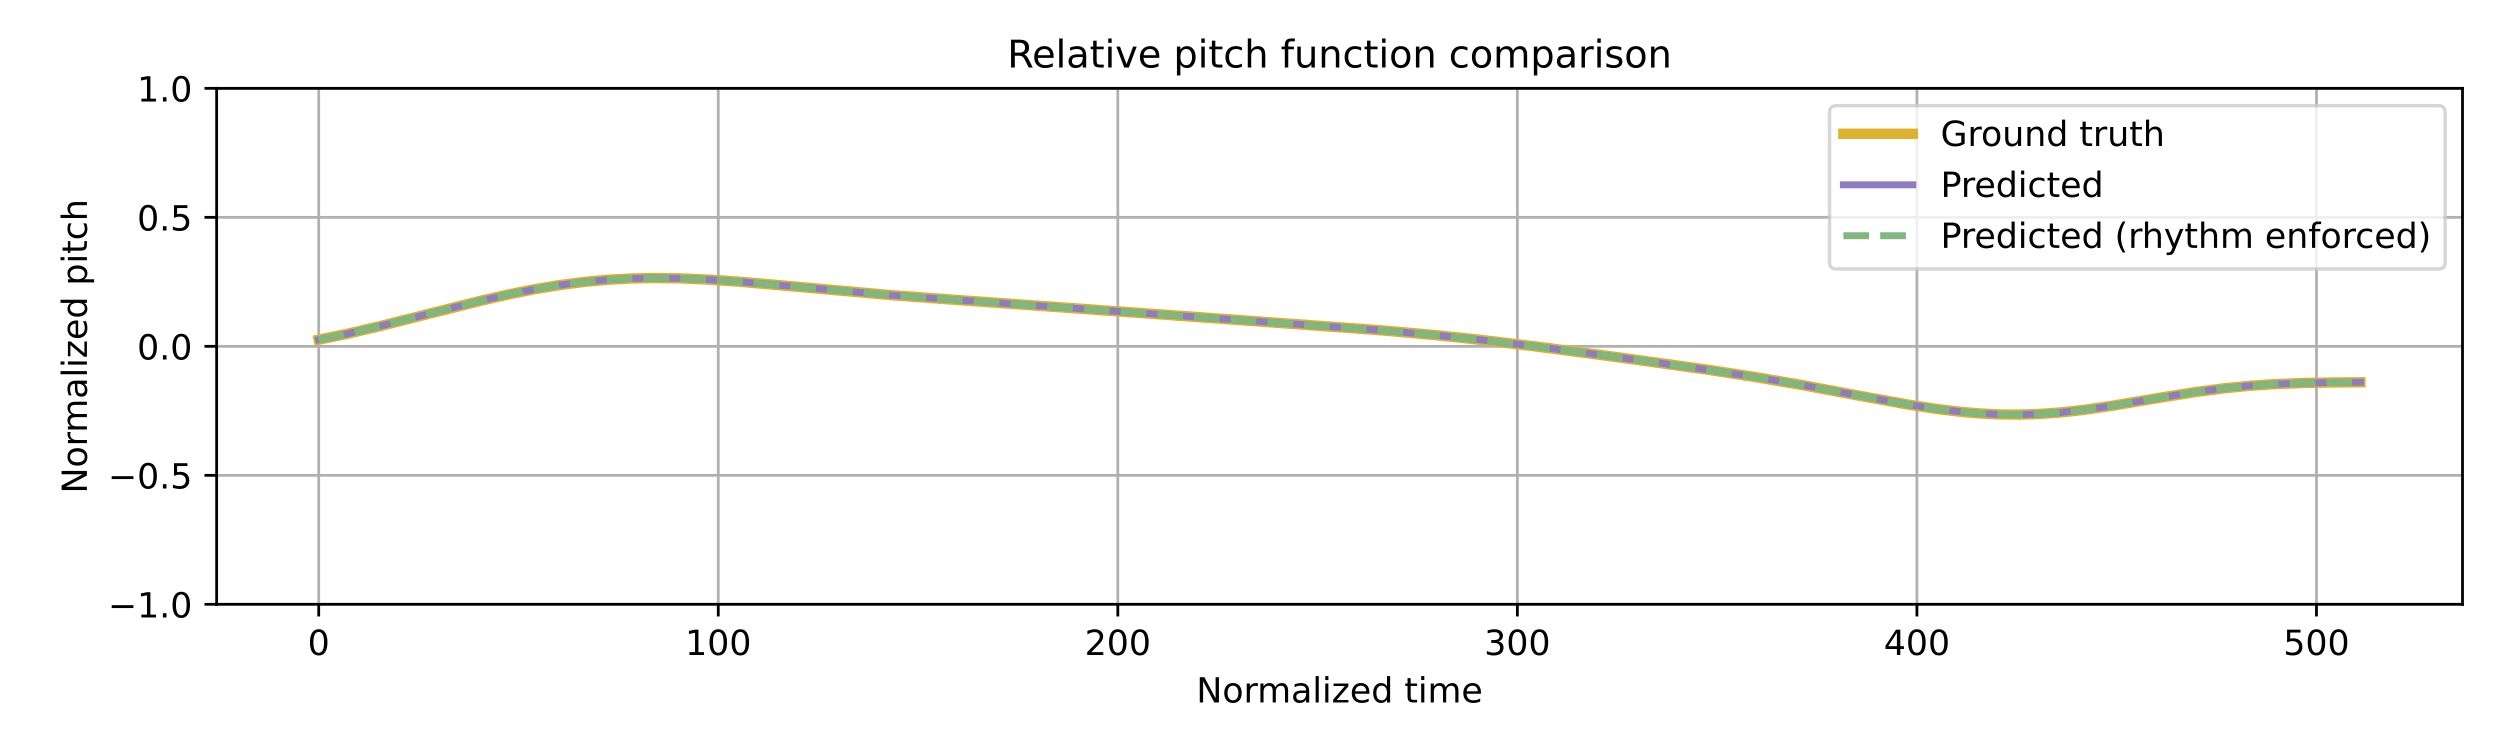
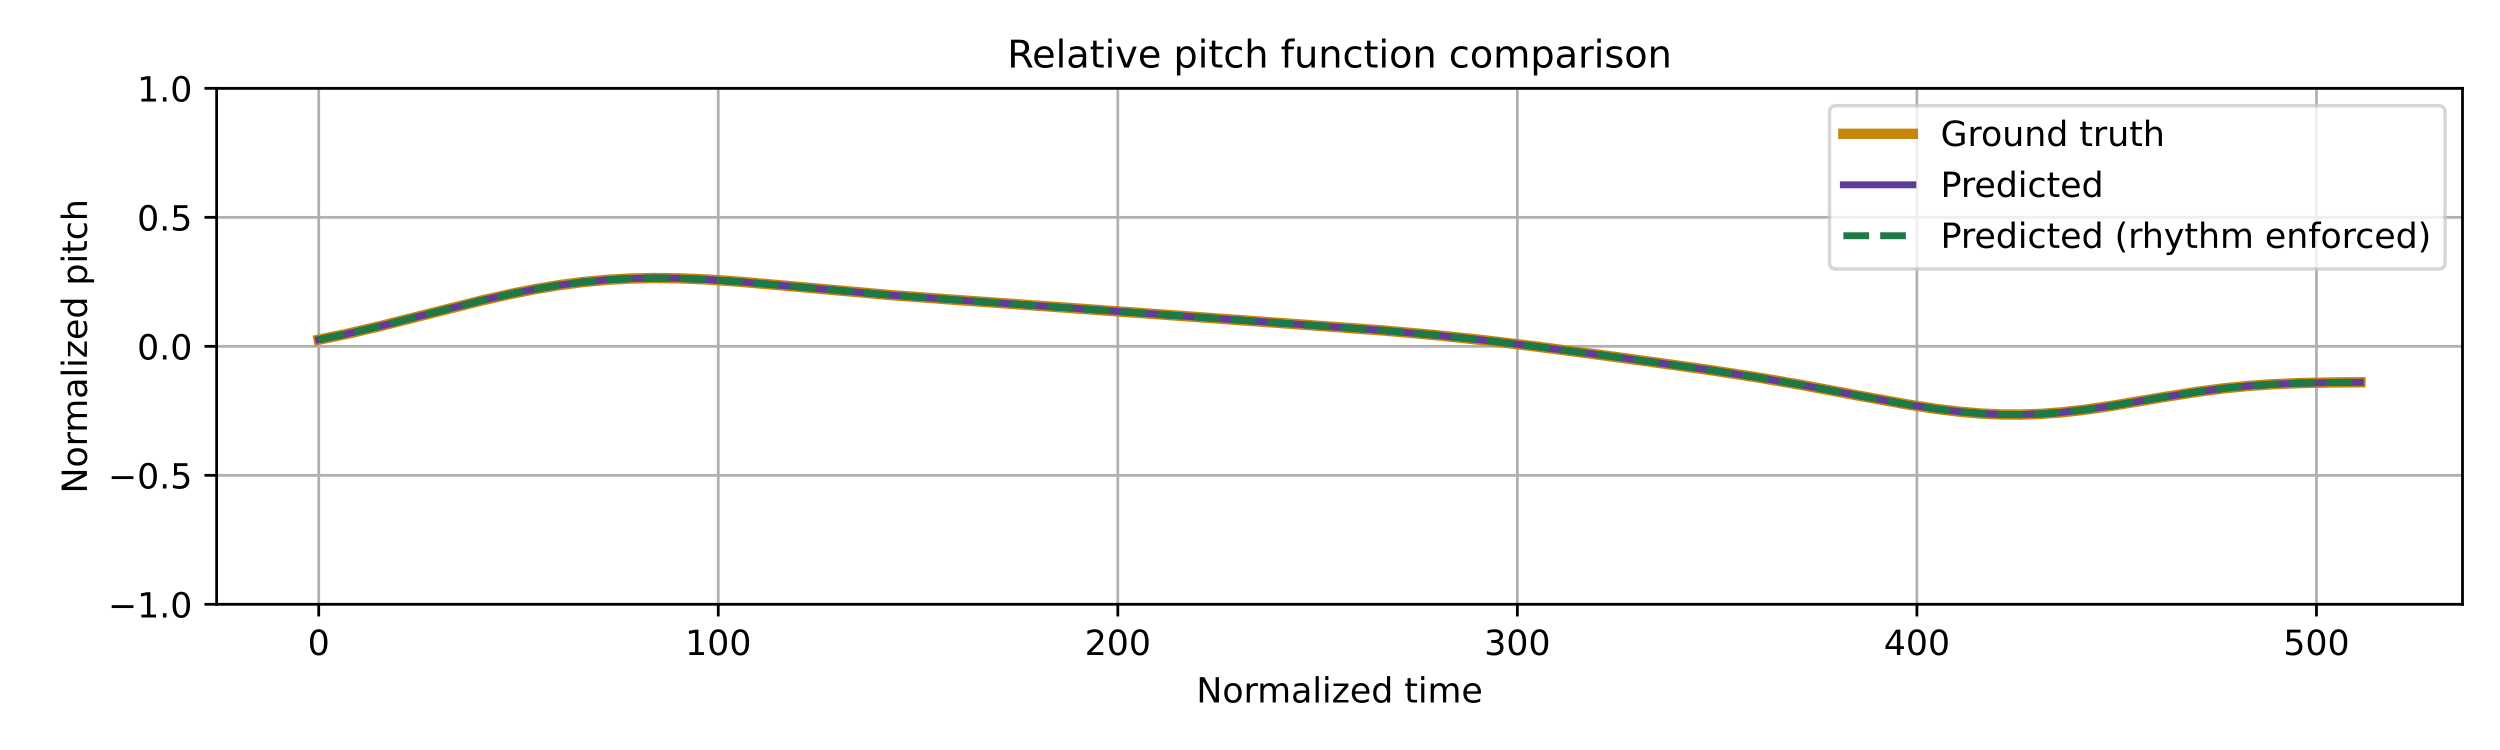
<svg xmlns="http://www.w3.org/2000/svg" xmlns:xlink="http://www.w3.org/1999/xlink" width="720pt" height="216pt" viewBox="0 0 720 216" version="1.1">
  <defs>
    <style type="text/css">*{stroke-linejoin: round; stroke-linecap: butt}</style>
  </defs>
  <g id="figure_1">
    <g id="patch_1">
      <path d="M 0 216  L 720 216  L 720 0  L 0 0  z " style="fill: #ffffff" />
    </g>
    <g id="axes_1">
      <g id="patch_2">
        <path d="M 62.39 174.04  L 709.2 174.04  L 709.2 25.44  L 62.39 25.44  z " style="fill: #ffffff" />
      </g>
      <g id="matplotlib.axis_1">
        <g id="xtick_1">
          <g id="line2d_1">
-             <path d="M 91.79 174.04  L 91.79 25.44  " clip-path="url(#p0222e27574)" style="fill: none; stroke: #b0b0b0; stroke-width: 0.8; stroke-linecap: square" />
+             <path d="M 91.79 174.04  L 91.79 25.44  " clip-path="url(#peffc14ffa4)" style="fill: none; stroke: #b0b0b0; stroke-width: 0.8; stroke-linecap: square" />
          </g>
          <g id="line2d_2">
            <defs>
-               <path id="m6ec5f2008c" d="M 0 0  L 0 3.5  " style="stroke: #000000; stroke-width: 0.8" />
-             </defs>
-             <g>
-               <use xlink:href="#m6ec5f2008c" x="91.79" y="174.04" style="stroke: #000000; stroke-width: 0.8" />
+               <path id="mcbec5dec8a" d="M 0 0  L 0 3.5  " style="stroke: #000000; stroke-width: 0.8" />
+             </defs>
+             <g>
+               <use xlink:href="#mcbec5dec8a" x="91.79" y="174.04" style="stroke: #000000; stroke-width: 0.8" />
            </g>
          </g>
          <g id="text_1">
            <g transform="translate(88.60921 188.6384) scale(0.1 -0.1)">
              <defs>
                <path id="DejaVuSans-30" d="M 2034 4250  Q 1547 4250 1301 3770  Q 1056 3291 1056 2328  Q 1056 1369 1301 889  Q 1547 409 2034 409  Q 2525 409 2770 889  Q 3016 1369 3016 2328  Q 3016 3291 2770 3770  Q 2525 4250 2034 4250  z M 2034 4750  Q 2819 4750 3233 4129  Q 3647 3509 3647 2328  Q 3647 1150 3233 529  Q 2819 -91 2034 -91  Q 1250 -91 836 529  Q 422 1150 422 2328  Q 422 3509 836 4129  Q 1250 4750 2034 4750  z " transform="scale(0.015625)" />
              </defs>
              <use xlink:href="#DejaVuSans-30" />
            </g>
          </g>
        </g>
        <g id="xtick_2">
          <g id="line2d_3">
-             <path d="M 206.861 174.04  L 206.861 25.44  " clip-path="url(#p0222e27574)" style="fill: none; stroke: #b0b0b0; stroke-width: 0.8; stroke-linecap: square" />
+             <path d="M 206.861 174.04  L 206.861 25.44  " clip-path="url(#peffc14ffa4)" style="fill: none; stroke: #b0b0b0; stroke-width: 0.8; stroke-linecap: square" />
          </g>
          <g id="line2d_4">
            <g>
-               <use xlink:href="#m6ec5f2008c" x="206.861" y="174.04" style="stroke: #000000; stroke-width: 0.8" />
+               <use xlink:href="#mcbec5dec8a" x="206.861" y="174.04" style="stroke: #000000; stroke-width: 0.8" />
            </g>
          </g>
          <g id="text_2">
            <g transform="translate(197.317 188.6384) scale(0.1 -0.1)">
              <defs>
                <path id="DejaVuSans-31" d="M 794 531  L 1825 531  L 1825 4091  L 703 3866  L 703 4441  L 1819 4666  L 2450 4666  L 2450 531  L 3481 531  L 3481 0  L 794 0  L 794 531  z " transform="scale(0.015625)" />
              </defs>
              <use xlink:href="#DejaVuSans-31" />
              <use xlink:href="#DejaVuSans-30" transform="translate(63.62305 0)" />
              <use xlink:href="#DejaVuSans-30" transform="translate(127.2461 0)" />
            </g>
          </g>
        </g>
        <g id="xtick_3">
          <g id="line2d_5">
-             <path d="M 321.931 174.04  L 321.931 25.44  " clip-path="url(#p0222e27574)" style="fill: none; stroke: #b0b0b0; stroke-width: 0.8; stroke-linecap: square" />
+             <path d="M 321.931 174.04  L 321.931 25.44  " clip-path="url(#peffc14ffa4)" style="fill: none; stroke: #b0b0b0; stroke-width: 0.8; stroke-linecap: square" />
          </g>
          <g id="line2d_6">
            <g>
-               <use xlink:href="#m6ec5f2008c" x="321.931" y="174.04" style="stroke: #000000; stroke-width: 0.8" />
+               <use xlink:href="#mcbec5dec8a" x="321.931" y="174.04" style="stroke: #000000; stroke-width: 0.8" />
            </g>
          </g>
          <g id="text_3">
            <g transform="translate(312.3872 188.6384) scale(0.1 -0.1)">
              <defs>
                <path id="DejaVuSans-32" d="M 1228 531  L 3431 531  L 3431 0  L 469 0  L 469 531  Q 828 903 1448 1529  Q 2069 2156 2228 2338  Q 2531 2678 2651 2914  Q 2772 3150 2772 3378  Q 2772 3750 2511 3984  Q 2250 4219 1831 4219  Q 1534 4219 1204 4116  Q 875 4013 500 3803  L 500 4441  Q 881 4594 1212 4672  Q 1544 4750 1819 4750  Q 2544 4750 2975 4387  Q 3406 4025 3406 3419  Q 3406 3131 3298 2873  Q 3191 2616 2906 2266  Q 2828 2175 2409 1742  Q 1991 1309 1228 531  z " transform="scale(0.015625)" />
              </defs>
              <use xlink:href="#DejaVuSans-32" />
              <use xlink:href="#DejaVuSans-30" transform="translate(63.62305 0)" />
              <use xlink:href="#DejaVuSans-30" transform="translate(127.2461 0)" />
            </g>
          </g>
        </g>
        <g id="xtick_4">
          <g id="line2d_7">
-             <path d="M 437.001 174.04  L 437.001 25.44  " clip-path="url(#p0222e27574)" style="fill: none; stroke: #b0b0b0; stroke-width: 0.8; stroke-linecap: square" />
+             <path d="M 437.001 174.04  L 437.001 25.44  " clip-path="url(#peffc14ffa4)" style="fill: none; stroke: #b0b0b0; stroke-width: 0.8; stroke-linecap: square" />
          </g>
          <g id="line2d_8">
            <g>
-               <use xlink:href="#m6ec5f2008c" x="437.001" y="174.04" style="stroke: #000000; stroke-width: 0.8" />
+               <use xlink:href="#mcbec5dec8a" x="437.001" y="174.04" style="stroke: #000000; stroke-width: 0.8" />
            </g>
          </g>
          <g id="text_4">
            <g transform="translate(427.4575 188.6384) scale(0.1 -0.1)">
              <defs>
                <path id="DejaVuSans-33" d="M 2597 2516  Q 3050 2419 3304 2112  Q 3559 1806 3559 1356  Q 3559 666 3084 287  Q 2609 -91 1734 -91  Q 1441 -91 1130 -33  Q 819 25 488 141  L 488 750  Q 750 597 1062 519  Q 1375 441 1716 441  Q 2309 441 2620 675  Q 2931 909 2931 1356  Q 2931 1769 2642 2001  Q 2353 2234 1838 2234  L 1294 2234  L 1294 2753  L 1863 2753  Q 2328 2753 2575 2939  Q 2822 3125 2822 3475  Q 2822 3834 2567 4026  Q 2313 4219 1838 4219  Q 1578 4219 1281 4162  Q 984 4106 628 3988  L 628 4550  Q 988 4650 1302 4700  Q 1616 4750 1894 4750  Q 2613 4750 3031 4423  Q 3450 4097 3450 3541  Q 3450 3153 3228 2886  Q 3006 2619 2597 2516  z " transform="scale(0.015625)" />
              </defs>
              <use xlink:href="#DejaVuSans-33" />
              <use xlink:href="#DejaVuSans-30" transform="translate(63.62305 0)" />
              <use xlink:href="#DejaVuSans-30" transform="translate(127.2461 0)" />
            </g>
          </g>
        </g>
        <g id="xtick_5">
          <g id="line2d_9">
-             <path d="M 552.072 174.04  L 552.072 25.44  " clip-path="url(#p0222e27574)" style="fill: none; stroke: #b0b0b0; stroke-width: 0.8; stroke-linecap: square" />
+             <path d="M 552.072 174.04  L 552.072 25.44  " clip-path="url(#peffc14ffa4)" style="fill: none; stroke: #b0b0b0; stroke-width: 0.8; stroke-linecap: square" />
          </g>
          <g id="line2d_10">
            <g>
-               <use xlink:href="#m6ec5f2008c" x="552.072" y="174.04" style="stroke: #000000; stroke-width: 0.8" />
+               <use xlink:href="#mcbec5dec8a" x="552.072" y="174.04" style="stroke: #000000; stroke-width: 0.8" />
            </g>
          </g>
          <g id="text_5">
            <g transform="translate(542.5278 188.6384) scale(0.1 -0.1)">
              <defs>
                <path id="DejaVuSans-34" d="M 2419 4116  L 825 1625  L 2419 1625  L 2419 4116  z M 2253 4666  L 3047 4666  L 3047 1625  L 3713 1625  L 3713 1100  L 3047 1100  L 3047 0  L 2419 0  L 2419 1100  L 313 1100  L 313 1709  L 2253 4666  z " transform="scale(0.015625)" />
              </defs>
              <use xlink:href="#DejaVuSans-34" />
              <use xlink:href="#DejaVuSans-30" transform="translate(63.62305 0)" />
              <use xlink:href="#DejaVuSans-30" transform="translate(127.2461 0)" />
            </g>
          </g>
        </g>
        <g id="xtick_6">
          <g id="line2d_11">
-             <path d="M 667.142 174.04  L 667.142 25.44  " clip-path="url(#p0222e27574)" style="fill: none; stroke: #b0b0b0; stroke-width: 0.8; stroke-linecap: square" />
+             <path d="M 667.142 174.04  L 667.142 25.44  " clip-path="url(#peffc14ffa4)" style="fill: none; stroke: #b0b0b0; stroke-width: 0.8; stroke-linecap: square" />
          </g>
          <g id="line2d_12">
            <g>
-               <use xlink:href="#m6ec5f2008c" x="667.142" y="174.04" style="stroke: #000000; stroke-width: 0.8" />
+               <use xlink:href="#mcbec5dec8a" x="667.142" y="174.04" style="stroke: #000000; stroke-width: 0.8" />
            </g>
          </g>
          <g id="text_6">
            <g transform="translate(657.5981 188.6384) scale(0.1 -0.1)">
              <defs>
                <path id="DejaVuSans-35" d="M 691 4666  L 3169 4666  L 3169 4134  L 1269 4134  L 1269 2991  Q 1406 3038 1543 3061  Q 1681 3084 1819 3084  Q 2600 3084 3056 2656  Q 3513 2228 3513 1497  Q 3513 744 3044 326  Q 2575 -91 1722 -91  Q 1428 -91 1123 -41  Q 819 9 494 109  L 494 744  Q 775 591 1075 516  Q 1375 441 1709 441  Q 2250 441 2565 725  Q 2881 1009 2881 1497  Q 2881 1984 2565 2268  Q 2250 2553 1709 2553  Q 1456 2553 1204 2497  Q 953 2441 691 2322  L 691 4666  z " transform="scale(0.015625)" />
              </defs>
              <use xlink:href="#DejaVuSans-35" />
              <use xlink:href="#DejaVuSans-30" transform="translate(63.62305 0)" />
              <use xlink:href="#DejaVuSans-30" transform="translate(127.2461 0)" />
            </g>
          </g>
        </g>
        <g id="text_7">
          <g transform="translate(344.5544 202.3166) scale(0.1 -0.1)">
            <defs>
              <path id="DejaVuSans-4e" d="M 628 4666  L 1478 4666  L 3547 763  L 3547 4666  L 4159 4666  L 4159 0  L 3309 0  L 1241 3903  L 1241 0  L 628 0  L 628 4666  z " transform="scale(0.015625)" />
              <path id="DejaVuSans-6f" d="M 1959 3097  Q 1497 3097 1228 2736  Q 959 2375 959 1747  Q 959 1119 1226 758  Q 1494 397 1959 397  Q 2419 397 2687 759  Q 2956 1122 2956 1747  Q 2956 2369 2687 2733  Q 2419 3097 1959 3097  z M 1959 3584  Q 2709 3584 3137 3096  Q 3566 2609 3566 1747  Q 3566 888 3137 398  Q 2709 -91 1959 -91  Q 1206 -91 779 398  Q 353 888 353 1747  Q 353 2609 779 3096  Q 1206 3584 1959 3584  z " transform="scale(0.015625)" />
              <path id="DejaVuSans-72" d="M 2631 2963  Q 2534 3019 2420 3045  Q 2306 3072 2169 3072  Q 1681 3072 1420 2755  Q 1159 2438 1159 1844  L 1159 0  L 581 0  L 581 3500  L 1159 3500  L 1159 2956  Q 1341 3275 1631 3429  Q 1922 3584 2338 3584  Q 2397 3584 2469 3576  Q 2541 3569 2628 3553  L 2631 2963  z " transform="scale(0.015625)" />
              <path id="DejaVuSans-6d" d="M 3328 2828  Q 3544 3216 3844 3400  Q 4144 3584 4550 3584  Q 5097 3584 5394 3201  Q 5691 2819 5691 2113  L 5691 0  L 5113 0  L 5113 2094  Q 5113 2597 4934 2840  Q 4756 3084 4391 3084  Q 3944 3084 3684 2787  Q 3425 2491 3425 1978  L 3425 0  L 2847 0  L 2847 2094  Q 2847 2600 2669 2842  Q 2491 3084 2119 3084  Q 1678 3084 1418 2786  Q 1159 2488 1159 1978  L 1159 0  L 581 0  L 581 3500  L 1159 3500  L 1159 2956  Q 1356 3278 1631 3431  Q 1906 3584 2284 3584  Q 2666 3584 2933 3390  Q 3200 3197 3328 2828  z " transform="scale(0.015625)" />
              <path id="DejaVuSans-61" d="M 2194 1759  Q 1497 1759 1228 1600  Q 959 1441 959 1056  Q 959 750 1161 570  Q 1363 391 1709 391  Q 2188 391 2477 730  Q 2766 1069 2766 1631  L 2766 1759  L 2194 1759  z M 3341 1997  L 3341 0  L 2766 0  L 2766 531  Q 2569 213 2275 61  Q 1981 -91 1556 -91  Q 1019 -91 701 211  Q 384 513 384 1019  Q 384 1609 779 1909  Q 1175 2209 1959 2209  L 2766 2209  L 2766 2266  Q 2766 2663 2505 2880  Q 2244 3097 1772 3097  Q 1472 3097 1187 3025  Q 903 2953 641 2809  L 641 3341  Q 956 3463 1253 3523  Q 1550 3584 1831 3584  Q 2591 3584 2966 3190  Q 3341 2797 3341 1997  z " transform="scale(0.015625)" />
              <path id="DejaVuSans-6c" d="M 603 4863  L 1178 4863  L 1178 0  L 603 0  L 603 4863  z " transform="scale(0.015625)" />
              <path id="DejaVuSans-69" d="M 603 3500  L 1178 3500  L 1178 0  L 603 0  L 603 3500  z M 603 4863  L 1178 4863  L 1178 4134  L 603 4134  L 603 4863  z " transform="scale(0.015625)" />
              <path id="DejaVuSans-7a" d="M 353 3500  L 3084 3500  L 3084 2975  L 922 459  L 3084 459  L 3084 0  L 275 0  L 275 525  L 2438 3041  L 353 3041  L 353 3500  z " transform="scale(0.015625)" />
              <path id="DejaVuSans-65" d="M 3597 1894  L 3597 1613  L 953 1613  Q 991 1019 1311 708  Q 1631 397 2203 397  Q 2534 397 2845 478  Q 3156 559 3463 722  L 3463 178  Q 3153 47 2828 -22  Q 2503 -91 2169 -91  Q 1331 -91 842 396  Q 353 884 353 1716  Q 353 2575 817 3079  Q 1281 3584 2069 3584  Q 2775 3584 3186 3129  Q 3597 2675 3597 1894  z M 3022 2063  Q 3016 2534 2758 2815  Q 2500 3097 2075 3097  Q 1594 3097 1305 2825  Q 1016 2553 972 2059  L 3022 2063  z " transform="scale(0.015625)" />
              <path id="DejaVuSans-64" d="M 2906 2969  L 2906 4863  L 3481 4863  L 3481 0  L 2906 0  L 2906 525  Q 2725 213 2448 61  Q 2172 -91 1784 -91  Q 1150 -91 751 415  Q 353 922 353 1747  Q 353 2572 751 3078  Q 1150 3584 1784 3584  Q 2172 3584 2448 3432  Q 2725 3281 2906 2969  z M 947 1747  Q 947 1113 1208 752  Q 1469 391 1925 391  Q 2381 391 2643 752  Q 2906 1113 2906 1747  Q 2906 2381 2643 2742  Q 2381 3103 1925 3103  Q 1469 3103 1208 2742  Q 947 2381 947 1747  z " transform="scale(0.015625)" />
              <path id="DejaVuSans-20" transform="scale(0.015625)" />
              <path id="DejaVuSans-74" d="M 1172 4494  L 1172 3500  L 2356 3500  L 2356 3053  L 1172 3053  L 1172 1153  Q 1172 725 1289 603  Q 1406 481 1766 481  L 2356 481  L 2356 0  L 1766 0  Q 1100 0 847 248  Q 594 497 594 1153  L 594 3053  L 172 3053  L 172 3500  L 594 3500  L 594 4494  L 1172 4494  z " transform="scale(0.015625)" />
            </defs>
            <use xlink:href="#DejaVuSans-4e" />
            <use xlink:href="#DejaVuSans-6f" transform="translate(74.80469 0)" />
            <use xlink:href="#DejaVuSans-72" transform="translate(135.9863 0)" />
            <use xlink:href="#DejaVuSans-6d" transform="translate(175.3496 0)" />
            <use xlink:href="#DejaVuSans-61" transform="translate(272.7617 0)" />
            <use xlink:href="#DejaVuSans-6c" transform="translate(334.041 0)" />
            <use xlink:href="#DejaVuSans-69" transform="translate(361.8242 0)" />
            <use xlink:href="#DejaVuSans-7a" transform="translate(389.6074 0)" />
            <use xlink:href="#DejaVuSans-65" transform="translate(442.0977 0)" />
            <use xlink:href="#DejaVuSans-64" transform="translate(503.6211 0)" />
            <use xlink:href="#DejaVuSans-20" transform="translate(567.0977 0)" />
            <use xlink:href="#DejaVuSans-74" transform="translate(598.8848 0)" />
            <use xlink:href="#DejaVuSans-69" transform="translate(638.0938 0)" />
            <use xlink:href="#DejaVuSans-6d" transform="translate(665.877 0)" />
            <use xlink:href="#DejaVuSans-65" transform="translate(763.2891 0)" />
          </g>
        </g>
      </g>
      <g id="matplotlib.axis_2">
        <g id="ytick_1">
          <g id="line2d_13">
-             <path d="M 62.39 174.04  L 709.2 174.04  " clip-path="url(#p0222e27574)" style="fill: none; stroke: #b0b0b0; stroke-width: 0.8; stroke-linecap: square" />
+             <path d="M 62.39 174.04  L 709.2 174.04  " clip-path="url(#peffc14ffa4)" style="fill: none; stroke: #b0b0b0; stroke-width: 0.8; stroke-linecap: square" />
          </g>
          <g id="line2d_14">
            <defs>
-               <path id="mf41c1e2582" d="M 0 0  L -3.5 0  " style="stroke: #000000; stroke-width: 0.8" />
-             </defs>
-             <g>
-               <use xlink:href="#mf41c1e2582" x="62.39" y="174.04" style="stroke: #000000; stroke-width: 0.8" />
+               <path id="m877d563dc5" d="M 0 0  L -3.5 0  " style="stroke: #000000; stroke-width: 0.8" />
+             </defs>
+             <g>
+               <use xlink:href="#m877d563dc5" x="62.39" y="174.04" style="stroke: #000000; stroke-width: 0.8" />
            </g>
          </g>
          <g id="text_8">
            <g transform="translate(31.10719 177.8392) scale(0.1 -0.1)">
              <defs>
                <path id="DejaVuSans-2212" d="M 678 2272  L 4684 2272  L 4684 1741  L 678 1741  L 678 2272  z " transform="scale(0.015625)" />
                <path id="DejaVuSans-2e" d="M 684 794  L 1344 794  L 1344 0  L 684 0  L 684 794  z " transform="scale(0.015625)" />
              </defs>
              <use xlink:href="#DejaVuSans-2212" />
              <use xlink:href="#DejaVuSans-31" transform="translate(83.78906 0)" />
              <use xlink:href="#DejaVuSans-2e" transform="translate(147.4121 0)" />
              <use xlink:href="#DejaVuSans-30" transform="translate(179.1992 0)" />
            </g>
          </g>
        </g>
        <g id="ytick_2">
          <g id="line2d_15">
-             <path d="M 62.39 136.89  L 709.2 136.89  " clip-path="url(#p0222e27574)" style="fill: none; stroke: #b0b0b0; stroke-width: 0.8; stroke-linecap: square" />
+             <path d="M 62.39 136.89  L 709.2 136.89  " clip-path="url(#peffc14ffa4)" style="fill: none; stroke: #b0b0b0; stroke-width: 0.8; stroke-linecap: square" />
          </g>
          <g id="line2d_16">
            <g>
-               <use xlink:href="#mf41c1e2582" x="62.39" y="136.89" style="stroke: #000000; stroke-width: 0.8" />
+               <use xlink:href="#m877d563dc5" x="62.39" y="136.89" style="stroke: #000000; stroke-width: 0.8" />
            </g>
          </g>
          <g id="text_9">
            <g transform="translate(31.10719 140.6892) scale(0.1 -0.1)">
              <use xlink:href="#DejaVuSans-2212" />
              <use xlink:href="#DejaVuSans-30" transform="translate(83.78906 0)" />
              <use xlink:href="#DejaVuSans-2e" transform="translate(147.4121 0)" />
              <use xlink:href="#DejaVuSans-35" transform="translate(179.1992 0)" />
            </g>
          </g>
        </g>
        <g id="ytick_3">
          <g id="line2d_17">
-             <path d="M 62.39 99.74  L 709.2 99.74  " clip-path="url(#p0222e27574)" style="fill: none; stroke: #b0b0b0; stroke-width: 0.8; stroke-linecap: square" />
+             <path d="M 62.39 99.74  L 709.2 99.74  " clip-path="url(#peffc14ffa4)" style="fill: none; stroke: #b0b0b0; stroke-width: 0.8; stroke-linecap: square" />
          </g>
          <g id="line2d_18">
            <g>
-               <use xlink:href="#mf41c1e2582" x="62.39" y="99.74" style="stroke: #000000; stroke-width: 0.8" />
+               <use xlink:href="#m877d563dc5" x="62.39" y="99.74" style="stroke: #000000; stroke-width: 0.8" />
            </g>
          </g>
          <g id="text_10">
            <g transform="translate(39.48687 103.5392) scale(0.1 -0.1)">
              <use xlink:href="#DejaVuSans-30" />
              <use xlink:href="#DejaVuSans-2e" transform="translate(63.62305 0)" />
              <use xlink:href="#DejaVuSans-30" transform="translate(95.41016 0)" />
            </g>
          </g>
        </g>
        <g id="ytick_4">
          <g id="line2d_19">
-             <path d="M 62.39 62.59  L 709.2 62.59  " clip-path="url(#p0222e27574)" style="fill: none; stroke: #b0b0b0; stroke-width: 0.8; stroke-linecap: square" />
+             <path d="M 62.39 62.59  L 709.2 62.59  " clip-path="url(#peffc14ffa4)" style="fill: none; stroke: #b0b0b0; stroke-width: 0.8; stroke-linecap: square" />
          </g>
          <g id="line2d_20">
            <g>
-               <use xlink:href="#mf41c1e2582" x="62.39" y="62.59" style="stroke: #000000; stroke-width: 0.8" />
+               <use xlink:href="#m877d563dc5" x="62.39" y="62.59" style="stroke: #000000; stroke-width: 0.8" />
            </g>
          </g>
          <g id="text_11">
            <g transform="translate(39.48687 66.38922) scale(0.1 -0.1)">
              <use xlink:href="#DejaVuSans-30" />
              <use xlink:href="#DejaVuSans-2e" transform="translate(63.62305 0)" />
              <use xlink:href="#DejaVuSans-35" transform="translate(95.41016 0)" />
            </g>
          </g>
        </g>
        <g id="ytick_5">
          <g id="line2d_21">
-             <path d="M 62.39 25.44  L 709.2 25.44  " clip-path="url(#p0222e27574)" style="fill: none; stroke: #b0b0b0; stroke-width: 0.8; stroke-linecap: square" />
+             <path d="M 62.39 25.44  L 709.2 25.44  " clip-path="url(#peffc14ffa4)" style="fill: none; stroke: #b0b0b0; stroke-width: 0.8; stroke-linecap: square" />
          </g>
          <g id="line2d_22">
            <g>
-               <use xlink:href="#mf41c1e2582" x="62.39" y="25.44" style="stroke: #000000; stroke-width: 0.8" />
+               <use xlink:href="#m877d563dc5" x="62.39" y="25.44" style="stroke: #000000; stroke-width: 0.8" />
            </g>
          </g>
          <g id="text_12">
            <g transform="translate(39.48687 29.23922) scale(0.1 -0.1)">
              <use xlink:href="#DejaVuSans-31" />
              <use xlink:href="#DejaVuSans-2e" transform="translate(63.62305 0)" />
              <use xlink:href="#DejaVuSans-30" transform="translate(95.41016 0)" />
            </g>
          </g>
        </g>
        <g id="text_13">
          <g transform="translate(25.0275 142.1259) rotate(-90) scale(0.1 -0.1)">
            <defs>
              <path id="DejaVuSans-70" d="M 1159 525  L 1159 -1331  L 581 -1331  L 581 3500  L 1159 3500  L 1159 2969  Q 1341 3281 1617 3432  Q 1894 3584 2278 3584  Q 2916 3584 3314 3078  Q 3713 2572 3713 1747  Q 3713 922 3314 415  Q 2916 -91 2278 -91  Q 1894 -91 1617 61  Q 1341 213 1159 525  z M 3116 1747  Q 3116 2381 2855 2742  Q 2594 3103 2138 3103  Q 1681 3103 1420 2742  Q 1159 2381 1159 1747  Q 1159 1113 1420 752  Q 1681 391 2138 391  Q 2594 391 2855 752  Q 3116 1113 3116 1747  z " transform="scale(0.015625)" />
              <path id="DejaVuSans-63" d="M 3122 3366  L 3122 2828  Q 2878 2963 2633 3030  Q 2388 3097 2138 3097  Q 1578 3097 1268 2742  Q 959 2388 959 1747  Q 959 1106 1268 751  Q 1578 397 2138 397  Q 2388 397 2633 464  Q 2878 531 3122 666  L 3122 134  Q 2881 22 2623 -34  Q 2366 -91 2075 -91  Q 1284 -91 818 406  Q 353 903 353 1747  Q 353 2603 823 3093  Q 1294 3584 2113 3584  Q 2378 3584 2631 3529  Q 2884 3475 3122 3366  z " transform="scale(0.015625)" />
              <path id="DejaVuSans-68" d="M 3513 2113  L 3513 0  L 2938 0  L 2938 2094  Q 2938 2591 2744 2837  Q 2550 3084 2163 3084  Q 1697 3084 1428 2787  Q 1159 2491 1159 1978  L 1159 0  L 581 0  L 581 4863  L 1159 4863  L 1159 2956  Q 1366 3272 1645 3428  Q 1925 3584 2291 3584  Q 2894 3584 3203 3211  Q 3513 2838 3513 2113  z " transform="scale(0.015625)" />
            </defs>
            <use xlink:href="#DejaVuSans-4e" />
            <use xlink:href="#DejaVuSans-6f" transform="translate(74.80469 0)" />
            <use xlink:href="#DejaVuSans-72" transform="translate(135.9863 0)" />
            <use xlink:href="#DejaVuSans-6d" transform="translate(175.3496 0)" />
            <use xlink:href="#DejaVuSans-61" transform="translate(272.7617 0)" />
            <use xlink:href="#DejaVuSans-6c" transform="translate(334.041 0)" />
            <use xlink:href="#DejaVuSans-69" transform="translate(361.8242 0)" />
            <use xlink:href="#DejaVuSans-7a" transform="translate(389.6074 0)" />
            <use xlink:href="#DejaVuSans-65" transform="translate(442.0977 0)" />
            <use xlink:href="#DejaVuSans-64" transform="translate(503.6211 0)" />
            <use xlink:href="#DejaVuSans-20" transform="translate(567.0977 0)" />
            <use xlink:href="#DejaVuSans-70" transform="translate(598.8848 0)" />
            <use xlink:href="#DejaVuSans-69" transform="translate(662.3613 0)" />
            <use xlink:href="#DejaVuSans-74" transform="translate(690.1445 0)" />
            <use xlink:href="#DejaVuSans-63" transform="translate(729.3535 0)" />
            <use xlink:href="#DejaVuSans-68" transform="translate(784.334 0)" />
          </g>
        </g>
      </g>
      <g id="line2d_23">
-         <path d="M 91.79 97.829  L 99.845 96.171  L 109.051 94.031  L 121.709 90.829  L 138.969 86.484  L 147.024 84.67  L 153.928 83.304  L 160.833 82.155  L 167.737 81.248  L 174.641 80.599  L 181.545 80.21  L 188.449 80.068  L 195.354 80.151  L 203.409 80.486  L 212.614 81.106  L 225.272 82.203  L 256.341 84.975  L 275.903 86.418  L 331.137 90.335  L 367.959 92.976  L 397.877 95.139  L 412.837 96.46  L 426.645 97.904  L 441.604 99.694  L 463.467 102.559  L 491.084 106.379  L 506.043 108.674  L 518.701 110.842  L 535.962 114.066  L 549.77 116.56  L 557.825 117.789  L 564.729 118.614  L 570.483 119.095  L 576.236 119.363  L 581.99 119.399  L 587.743 119.202  L 593.497 118.78  L 600.401 118.012  L 608.456 116.838  L 622.264 114.508  L 632.621 112.865  L 640.676 111.821  L 647.58 111.14  L 654.484 110.66  L 662.539 110.322  L 672.895 110.136  L 679.8 110.099  L 679.8 110.099  " clip-path="url(#p0222e27574)" style="fill: none; stroke: #ddb22f; stroke-width: 3; stroke-linecap: square" />
+         <path d="M 91.79 97.829  L 99.845 96.171  L 109.051 94.031  L 121.709 90.829  L 138.969 86.484  L 147.024 84.67  L 153.928 83.304  L 160.833 82.155  L 167.737 81.248  L 174.641 80.599  L 181.545 80.21  L 188.449 80.068  L 195.354 80.151  L 203.409 80.486  L 212.614 81.106  L 225.272 82.203  L 256.341 84.975  L 275.903 86.418  L 331.137 90.335  L 367.959 92.976  L 397.877 95.139  L 412.837 96.46  L 426.645 97.904  L 441.604 99.694  L 463.467 102.559  L 491.084 106.379  L 506.043 108.674  L 518.701 110.842  L 535.962 114.066  L 549.77 116.56  L 557.825 117.789  L 564.729 118.614  L 570.483 119.095  L 576.236 119.363  L 581.99 119.399  L 587.743 119.202  L 593.497 118.78  L 600.401 118.012  L 608.456 116.838  L 622.264 114.508  L 632.621 112.865  L 640.676 111.821  L 647.58 111.14  L 654.484 110.66  L 662.539 110.322  L 672.895 110.136  L 679.8 110.099  L 679.8 110.099  " clip-path="url(#peffc14ffa4)" style="fill: none; stroke: #c5860a; stroke-width: 3; stroke-linecap: square" />
      </g>
      <g id="line2d_24">
-         <path d="M 91.79 97.829  L 99.845 96.171  L 109.051 94.031  L 121.709 90.829  L 138.969 86.484  L 147.024 84.67  L 153.928 83.304  L 160.833 82.155  L 167.737 81.248  L 174.641 80.599  L 181.545 80.21  L 188.449 80.068  L 195.354 80.151  L 203.409 80.486  L 212.614 81.106  L 225.272 82.203  L 256.341 84.975  L 275.903 86.418  L 331.137 90.335  L 367.959 92.976  L 397.877 95.139  L 412.837 96.46  L 426.645 97.904  L 441.604 99.694  L 463.467 102.559  L 491.084 106.379  L 506.043 108.674  L 518.701 110.842  L 535.962 114.066  L 549.77 116.56  L 557.825 117.789  L 564.729 118.614  L 570.483 119.095  L 576.236 119.363  L 581.99 119.399  L 587.743 119.202  L 593.497 118.78  L 600.401 118.012  L 608.456 116.838  L 622.264 114.508  L 632.621 112.865  L 640.676 111.821  L 647.58 111.14  L 654.484 110.66  L 662.539 110.322  L 672.895 110.136  L 679.8 110.099  L 679.8 110.099  " clip-path="url(#p0222e27574)" style="fill: none; stroke: #8e7dbe; stroke-width: 2; stroke-linecap: square" />
+         <path d="M 91.79 97.829  L 99.845 96.171  L 109.051 94.031  L 121.709 90.829  L 138.969 86.484  L 147.024 84.67  L 153.928 83.304  L 160.833 82.155  L 167.737 81.248  L 174.641 80.599  L 181.545 80.21  L 188.449 80.068  L 195.354 80.151  L 203.409 80.486  L 212.614 81.106  L 225.272 82.203  L 256.341 84.975  L 275.903 86.418  L 331.137 90.335  L 367.959 92.976  L 397.877 95.139  L 412.837 96.46  L 426.645 97.904  L 441.604 99.694  L 463.467 102.559  L 491.084 106.379  L 506.043 108.674  L 518.701 110.842  L 535.962 114.066  L 549.77 116.56  L 557.825 117.789  L 564.729 118.614  L 570.483 119.095  L 576.236 119.363  L 581.99 119.399  L 587.743 119.202  L 593.497 118.78  L 600.401 118.012  L 608.456 116.838  L 622.264 114.508  L 632.621 112.865  L 640.676 111.821  L 647.58 111.14  L 654.484 110.66  L 662.539 110.322  L 672.895 110.136  L 679.8 110.099  L 679.8 110.099  " clip-path="url(#peffc14ffa4)" style="fill: none; stroke: #5e3c99; stroke-width: 2; stroke-linecap: square" />
      </g>
      <g id="line2d_25">
-         <path d="M 91.79 97.829  L 99.845 96.171  L 109.051 94.031  L 121.709 90.829  L 138.969 86.484  L 147.024 84.67  L 153.928 83.304  L 160.833 82.155  L 167.737 81.248  L 174.641 80.599  L 181.545 80.21  L 188.449 80.068  L 195.354 80.151  L 203.409 80.486  L 212.614 81.106  L 225.272 82.203  L 256.341 84.975  L 275.903 86.418  L 331.137 90.335  L 367.959 92.976  L 397.877 95.139  L 412.837 96.46  L 426.645 97.904  L 441.604 99.694  L 463.467 102.559  L 491.084 106.379  L 506.043 108.674  L 518.701 110.842  L 535.962 114.066  L 549.77 116.56  L 557.825 117.789  L 564.729 118.614  L 570.483 119.095  L 576.236 119.363  L 581.99 119.399  L 587.743 119.202  L 593.497 118.78  L 600.401 118.012  L 608.456 116.838  L 622.264 114.508  L 632.621 112.865  L 640.676 111.821  L 647.58 111.14  L 654.484 110.66  L 662.539 110.322  L 672.895 110.136  L 679.8 110.099  L 679.8 110.099  " clip-path="url(#p0222e27574)" style="fill: none; stroke-dasharray: 7.4,3.2; stroke-dashoffset: 0; stroke: #7fb77e; stroke-width: 2" />
+         <path d="M 91.79 97.829  L 99.845 96.171  L 109.051 94.031  L 121.709 90.829  L 138.969 86.484  L 147.024 84.67  L 153.928 83.304  L 160.833 82.155  L 167.737 81.248  L 174.641 80.599  L 181.545 80.21  L 188.449 80.068  L 195.354 80.151  L 203.409 80.486  L 212.614 81.106  L 225.272 82.203  L 256.341 84.975  L 275.903 86.418  L 331.137 90.335  L 367.959 92.976  L 397.877 95.139  L 412.837 96.46  L 426.645 97.904  L 441.604 99.694  L 463.467 102.559  L 491.084 106.379  L 506.043 108.674  L 518.701 110.842  L 535.962 114.066  L 549.77 116.56  L 557.825 117.789  L 564.729 118.614  L 570.483 119.095  L 576.236 119.363  L 581.99 119.399  L 587.743 119.202  L 593.497 118.78  L 600.401 118.012  L 608.456 116.838  L 622.264 114.508  L 632.621 112.865  L 640.676 111.821  L 647.58 111.14  L 654.484 110.66  L 662.539 110.322  L 672.895 110.136  L 679.8 110.099  L 679.8 110.099  " clip-path="url(#peffc14ffa4)" style="fill: none; stroke-dasharray: 7.4,3.2; stroke-dashoffset: 0; stroke: #1b7a46; stroke-width: 2" />
      </g>
      <g id="patch_3">
        <path d="M 62.39 174.04  L 62.39 25.44  " style="fill: none; stroke: #000000; stroke-width: 0.8; stroke-linejoin: miter; stroke-linecap: square" />
      </g>
      <g id="patch_4">
        <path d="M 709.2 174.04  L 709.2 25.44  " style="fill: none; stroke: #000000; stroke-width: 0.8; stroke-linejoin: miter; stroke-linecap: square" />
      </g>
      <g id="patch_5">
        <path d="M 62.39 174.04  L 709.2 174.04  " style="fill: none; stroke: #000000; stroke-width: 0.8; stroke-linejoin: miter; stroke-linecap: square" />
      </g>
      <g id="patch_6">
        <path d="M 62.39 25.44  L 709.2 25.44  " style="fill: none; stroke: #000000; stroke-width: 0.8; stroke-linejoin: miter; stroke-linecap: square" />
      </g>
      <g id="text_14">
        <g transform="translate(290.1045 19.44) scale(0.11 -0.11)">
          <defs>
            <path id="DejaVuSans-52" d="M 2841 2188  Q 3044 2119 3236 1894  Q 3428 1669 3622 1275  L 4263 0  L 3584 0  L 2988 1197  Q 2756 1666 2539 1819  Q 2322 1972 1947 1972  L 1259 1972  L 1259 0  L 628 0  L 628 4666  L 2053 4666  Q 2853 4666 3247 4331  Q 3641 3997 3641 3322  Q 3641 2881 3436 2590  Q 3231 2300 2841 2188  z M 1259 4147  L 1259 2491  L 2053 2491  Q 2509 2491 2742 2702  Q 2975 2913 2975 3322  Q 2975 3731 2742 3939  Q 2509 4147 2053 4147  L 1259 4147  z " transform="scale(0.015625)" />
            <path id="DejaVuSans-76" d="M 191 3500  L 800 3500  L 1894 563  L 2988 3500  L 3597 3500  L 2284 0  L 1503 0  L 191 3500  z " transform="scale(0.015625)" />
            <path id="DejaVuSans-66" d="M 2375 4863  L 2375 4384  L 1825 4384  Q 1516 4384 1395 4259  Q 1275 4134 1275 3809  L 1275 3500  L 2222 3500  L 2222 3053  L 1275 3053  L 1275 0  L 697 0  L 697 3053  L 147 3053  L 147 3500  L 697 3500  L 697 3744  Q 697 4328 969 4595  Q 1241 4863 1831 4863  L 2375 4863  z " transform="scale(0.015625)" />
            <path id="DejaVuSans-75" d="M 544 1381  L 544 3500  L 1119 3500  L 1119 1403  Q 1119 906 1312 657  Q 1506 409 1894 409  Q 2359 409 2629 706  Q 2900 1003 2900 1516  L 2900 3500  L 3475 3500  L 3475 0  L 2900 0  L 2900 538  Q 2691 219 2414 64  Q 2138 -91 1772 -91  Q 1169 -91 856 284  Q 544 659 544 1381  z M 1991 3584  L 1991 3584  z " transform="scale(0.015625)" />
            <path id="DejaVuSans-6e" d="M 3513 2113  L 3513 0  L 2938 0  L 2938 2094  Q 2938 2591 2744 2837  Q 2550 3084 2163 3084  Q 1697 3084 1428 2787  Q 1159 2491 1159 1978  L 1159 0  L 581 0  L 581 3500  L 1159 3500  L 1159 2956  Q 1366 3272 1645 3428  Q 1925 3584 2291 3584  Q 2894 3584 3203 3211  Q 3513 2838 3513 2113  z " transform="scale(0.015625)" />
            <path id="DejaVuSans-73" d="M 2834 3397  L 2834 2853  Q 2591 2978 2328 3040  Q 2066 3103 1784 3103  Q 1356 3103 1142 2972  Q 928 2841 928 2578  Q 928 2378 1081 2264  Q 1234 2150 1697 2047  L 1894 2003  Q 2506 1872 2764 1633  Q 3022 1394 3022 966  Q 3022 478 2636 193  Q 2250 -91 1575 -91  Q 1294 -91 989 -36  Q 684 19 347 128  L 347 722  Q 666 556 975 473  Q 1284 391 1588 391  Q 1994 391 2212 530  Q 2431 669 2431 922  Q 2431 1156 2273 1281  Q 2116 1406 1581 1522  L 1381 1569  Q 847 1681 609 1914  Q 372 2147 372 2553  Q 372 3047 722 3315  Q 1072 3584 1716 3584  Q 2034 3584 2315 3537  Q 2597 3491 2834 3397  z " transform="scale(0.015625)" />
          </defs>
          <use xlink:href="#DejaVuSans-52" />
          <use xlink:href="#DejaVuSans-65" transform="translate(64.98242 0)" />
          <use xlink:href="#DejaVuSans-6c" transform="translate(126.5059 0)" />
          <use xlink:href="#DejaVuSans-61" transform="translate(154.2891 0)" />
          <use xlink:href="#DejaVuSans-74" transform="translate(215.5684 0)" />
          <use xlink:href="#DejaVuSans-69" transform="translate(254.7773 0)" />
          <use xlink:href="#DejaVuSans-76" transform="translate(282.5605 0)" />
          <use xlink:href="#DejaVuSans-65" transform="translate(341.7402 0)" />
          <use xlink:href="#DejaVuSans-20" transform="translate(403.2637 0)" />
          <use xlink:href="#DejaVuSans-70" transform="translate(435.0508 0)" />
          <use xlink:href="#DejaVuSans-69" transform="translate(498.5273 0)" />
          <use xlink:href="#DejaVuSans-74" transform="translate(526.3105 0)" />
          <use xlink:href="#DejaVuSans-63" transform="translate(565.5195 0)" />
          <use xlink:href="#DejaVuSans-68" transform="translate(620.5 0)" />
          <use xlink:href="#DejaVuSans-20" transform="translate(683.8789 0)" />
          <use xlink:href="#DejaVuSans-66" transform="translate(715.666 0)" />
          <use xlink:href="#DejaVuSans-75" transform="translate(750.8711 0)" />
          <use xlink:href="#DejaVuSans-6e" transform="translate(814.25 0)" />
          <use xlink:href="#DejaVuSans-63" transform="translate(877.6289 0)" />
          <use xlink:href="#DejaVuSans-74" transform="translate(932.6094 0)" />
          <use xlink:href="#DejaVuSans-69" transform="translate(971.8184 0)" />
          <use xlink:href="#DejaVuSans-6f" transform="translate(999.6016 0)" />
          <use xlink:href="#DejaVuSans-6e" transform="translate(1060.783 0)" />
          <use xlink:href="#DejaVuSans-20" transform="translate(1124.162 0)" />
          <use xlink:href="#DejaVuSans-63" transform="translate(1155.949 0)" />
          <use xlink:href="#DejaVuSans-6f" transform="translate(1210.93 0)" />
          <use xlink:href="#DejaVuSans-6d" transform="translate(1272.111 0)" />
          <use xlink:href="#DejaVuSans-70" transform="translate(1369.523 0)" />
          <use xlink:href="#DejaVuSans-61" transform="translate(1433 0)" />
          <use xlink:href="#DejaVuSans-72" transform="translate(1494.279 0)" />
          <use xlink:href="#DejaVuSans-69" transform="translate(1535.393 0)" />
          <use xlink:href="#DejaVuSans-73" transform="translate(1563.176 0)" />
          <use xlink:href="#DejaVuSans-6f" transform="translate(1615.275 0)" />
          <use xlink:href="#DejaVuSans-6e" transform="translate(1676.457 0)" />
        </g>
      </g>
      <g id="legend_1">
        <g id="patch_7">
          <path d="M 528.894 77.474  L 702.2 77.474  Q 704.2 77.474 704.2 75.474  L 704.2 32.44  Q 704.2 30.44 702.2 30.44  L 528.894 30.44  Q 526.894 30.44 526.894 32.44  L 526.894 75.474  Q 526.894 77.474 528.894 77.474  z " style="fill: #ffffff; opacity: 0.8; stroke: #cccccc; stroke-linejoin: miter" />
        </g>
        <g id="line2d_26">
-           <path d="M 530.894 38.538  L 540.894 38.538  L 550.894 38.538  " style="fill: none; stroke: #ddb22f; stroke-width: 3; stroke-linecap: square" />
+           <path d="M 530.894 38.538  L 540.894 38.538  L 550.894 38.538  " style="fill: none; stroke: #c5860a; stroke-width: 3; stroke-linecap: square" />
        </g>
        <g id="text_15">
          <g transform="translate(558.8937 42.03844) scale(0.1 -0.1)">
            <defs>
              <path id="DejaVuSans-47" d="M 3809 666  L 3809 1919  L 2778 1919  L 2778 2438  L 4434 2438  L 4434 434  Q 4069 175 3628 42  Q 3188 -91 2688 -91  Q 1594 -91 976 548  Q 359 1188 359 2328  Q 359 3472 976 4111  Q 1594 4750 2688 4750  Q 3144 4750 3555 4637  Q 3966 4525 4313 4306  L 4313 3634  Q 3963 3931 3569 4081  Q 3175 4231 2741 4231  Q 1884 4231 1454 3753  Q 1025 3275 1025 2328  Q 1025 1384 1454 906  Q 1884 428 2741 428  Q 3075 428 3337 486  Q 3600 544 3809 666  z " transform="scale(0.015625)" />
            </defs>
            <use xlink:href="#DejaVuSans-47" />
            <use xlink:href="#DejaVuSans-72" transform="translate(77.49023 0)" />
            <use xlink:href="#DejaVuSans-6f" transform="translate(116.3535 0)" />
            <use xlink:href="#DejaVuSans-75" transform="translate(177.5352 0)" />
            <use xlink:href="#DejaVuSans-6e" transform="translate(240.9141 0)" />
            <use xlink:href="#DejaVuSans-64" transform="translate(304.293 0)" />
            <use xlink:href="#DejaVuSans-20" transform="translate(367.7695 0)" />
            <use xlink:href="#DejaVuSans-74" transform="translate(399.5566 0)" />
            <use xlink:href="#DejaVuSans-72" transform="translate(438.7656 0)" />
            <use xlink:href="#DejaVuSans-75" transform="translate(479.8789 0)" />
            <use xlink:href="#DejaVuSans-74" transform="translate(543.2578 0)" />
            <use xlink:href="#DejaVuSans-68" transform="translate(582.4668 0)" />
          </g>
        </g>
        <g id="line2d_27">
-           <path d="M 530.894 53.217  L 540.894 53.217  L 550.894 53.217  " style="fill: none; stroke: #8e7dbe; stroke-width: 2; stroke-linecap: square" />
+           <path d="M 530.894 53.217  L 540.894 53.217  L 550.894 53.217  " style="fill: none; stroke: #5e3c99; stroke-width: 2; stroke-linecap: square" />
        </g>
        <g id="text_16">
          <g transform="translate(558.8937 56.71656) scale(0.1 -0.1)">
            <defs>
              <path id="DejaVuSans-50" d="M 1259 4147  L 1259 2394  L 2053 2394  Q 2494 2394 2734 2622  Q 2975 2850 2975 3272  Q 2975 3691 2734 3919  Q 2494 4147 2053 4147  L 1259 4147  z M 628 4666  L 2053 4666  Q 2838 4666 3239 4311  Q 3641 3956 3641 3272  Q 3641 2581 3239 2228  Q 2838 1875 2053 1875  L 1259 1875  L 1259 0  L 628 0  L 628 4666  z " transform="scale(0.015625)" />
            </defs>
            <use xlink:href="#DejaVuSans-50" />
            <use xlink:href="#DejaVuSans-72" transform="translate(58.55273 0)" />
            <use xlink:href="#DejaVuSans-65" transform="translate(97.41602 0)" />
            <use xlink:href="#DejaVuSans-64" transform="translate(158.9395 0)" />
            <use xlink:href="#DejaVuSans-69" transform="translate(222.416 0)" />
            <use xlink:href="#DejaVuSans-63" transform="translate(250.1992 0)" />
            <use xlink:href="#DejaVuSans-74" transform="translate(305.1797 0)" />
            <use xlink:href="#DejaVuSans-65" transform="translate(344.3887 0)" />
            <use xlink:href="#DejaVuSans-64" transform="translate(405.9121 0)" />
          </g>
        </g>
        <g id="line2d_28">
-           <path d="M 530.894 67.895  L 540.894 67.895  L 550.894 67.895  " style="fill: none; stroke-dasharray: 7.4,3.2; stroke-dashoffset: 0; stroke: #7fb77e; stroke-width: 2" />
+           <path d="M 530.894 67.895  L 540.894 67.895  L 550.894 67.895  " style="fill: none; stroke-dasharray: 7.4,3.2; stroke-dashoffset: 0; stroke: #1b7a46; stroke-width: 2" />
        </g>
        <g id="text_17">
          <g transform="translate(558.8937 71.39469) scale(0.1 -0.1)">
            <defs>
              <path id="DejaVuSans-28" d="M 1984 4856  Q 1566 4138 1362 3434  Q 1159 2731 1159 2009  Q 1159 1288 1364 580  Q 1569 -128 1984 -844  L 1484 -844  Q 1016 -109 783 600  Q 550 1309 550 2009  Q 550 2706 781 3412  Q 1013 4119 1484 4856  L 1984 4856  z " transform="scale(0.015625)" />
              <path id="DejaVuSans-79" d="M 2059 -325  Q 1816 -950 1584 -1140  Q 1353 -1331 966 -1331  L 506 -1331  L 506 -850  L 844 -850  Q 1081 -850 1212 -737  Q 1344 -625 1503 -206  L 1606 56  L 191 3500  L 800 3500  L 1894 763  L 2988 3500  L 3597 3500  L 2059 -325  z " transform="scale(0.015625)" />
              <path id="DejaVuSans-29" d="M 513 4856  L 1013 4856  Q 1481 4119 1714 3412  Q 1947 2706 1947 2009  Q 1947 1309 1714 600  Q 1481 -109 1013 -844  L 513 -844  Q 928 -128 1133 580  Q 1338 1288 1338 2009  Q 1338 2731 1133 3434  Q 928 4138 513 4856  z " transform="scale(0.015625)" />
            </defs>
            <use xlink:href="#DejaVuSans-50" />
            <use xlink:href="#DejaVuSans-72" transform="translate(58.55273 0)" />
            <use xlink:href="#DejaVuSans-65" transform="translate(97.41602 0)" />
            <use xlink:href="#DejaVuSans-64" transform="translate(158.9395 0)" />
            <use xlink:href="#DejaVuSans-69" transform="translate(222.416 0)" />
            <use xlink:href="#DejaVuSans-63" transform="translate(250.1992 0)" />
            <use xlink:href="#DejaVuSans-74" transform="translate(305.1797 0)" />
            <use xlink:href="#DejaVuSans-65" transform="translate(344.3887 0)" />
            <use xlink:href="#DejaVuSans-64" transform="translate(405.9121 0)" />
            <use xlink:href="#DejaVuSans-20" transform="translate(469.3887 0)" />
            <use xlink:href="#DejaVuSans-28" transform="translate(501.1758 0)" />
            <use xlink:href="#DejaVuSans-72" transform="translate(540.1895 0)" />
            <use xlink:href="#DejaVuSans-68" transform="translate(579.5527 0)" />
            <use xlink:href="#DejaVuSans-79" transform="translate(642.9316 0)" />
            <use xlink:href="#DejaVuSans-74" transform="translate(702.1113 0)" />
            <use xlink:href="#DejaVuSans-68" transform="translate(741.3203 0)" />
            <use xlink:href="#DejaVuSans-6d" transform="translate(804.6992 0)" />
            <use xlink:href="#DejaVuSans-20" transform="translate(902.1113 0)" />
            <use xlink:href="#DejaVuSans-65" transform="translate(933.8984 0)" />
            <use xlink:href="#DejaVuSans-6e" transform="translate(995.4219 0)" />
            <use xlink:href="#DejaVuSans-66" transform="translate(1058.801 0)" />
            <use xlink:href="#DejaVuSans-6f" transform="translate(1094.006 0)" />
            <use xlink:href="#DejaVuSans-72" transform="translate(1155.188 0)" />
            <use xlink:href="#DejaVuSans-63" transform="translate(1194.051 0)" />
            <use xlink:href="#DejaVuSans-65" transform="translate(1249.031 0)" />
            <use xlink:href="#DejaVuSans-64" transform="translate(1310.555 0)" />
            <use xlink:href="#DejaVuSans-29" transform="translate(1374.031 0)" />
          </g>
        </g>
      </g>
    </g>
  </g>
  <defs>
-     <clipPath id="p0222e27574">
+     <clipPath id="peffc14ffa4">
      <rect x="62.39" y="25.44" width="646.81" height="148.6" />
    </clipPath>
  </defs>
</svg>
